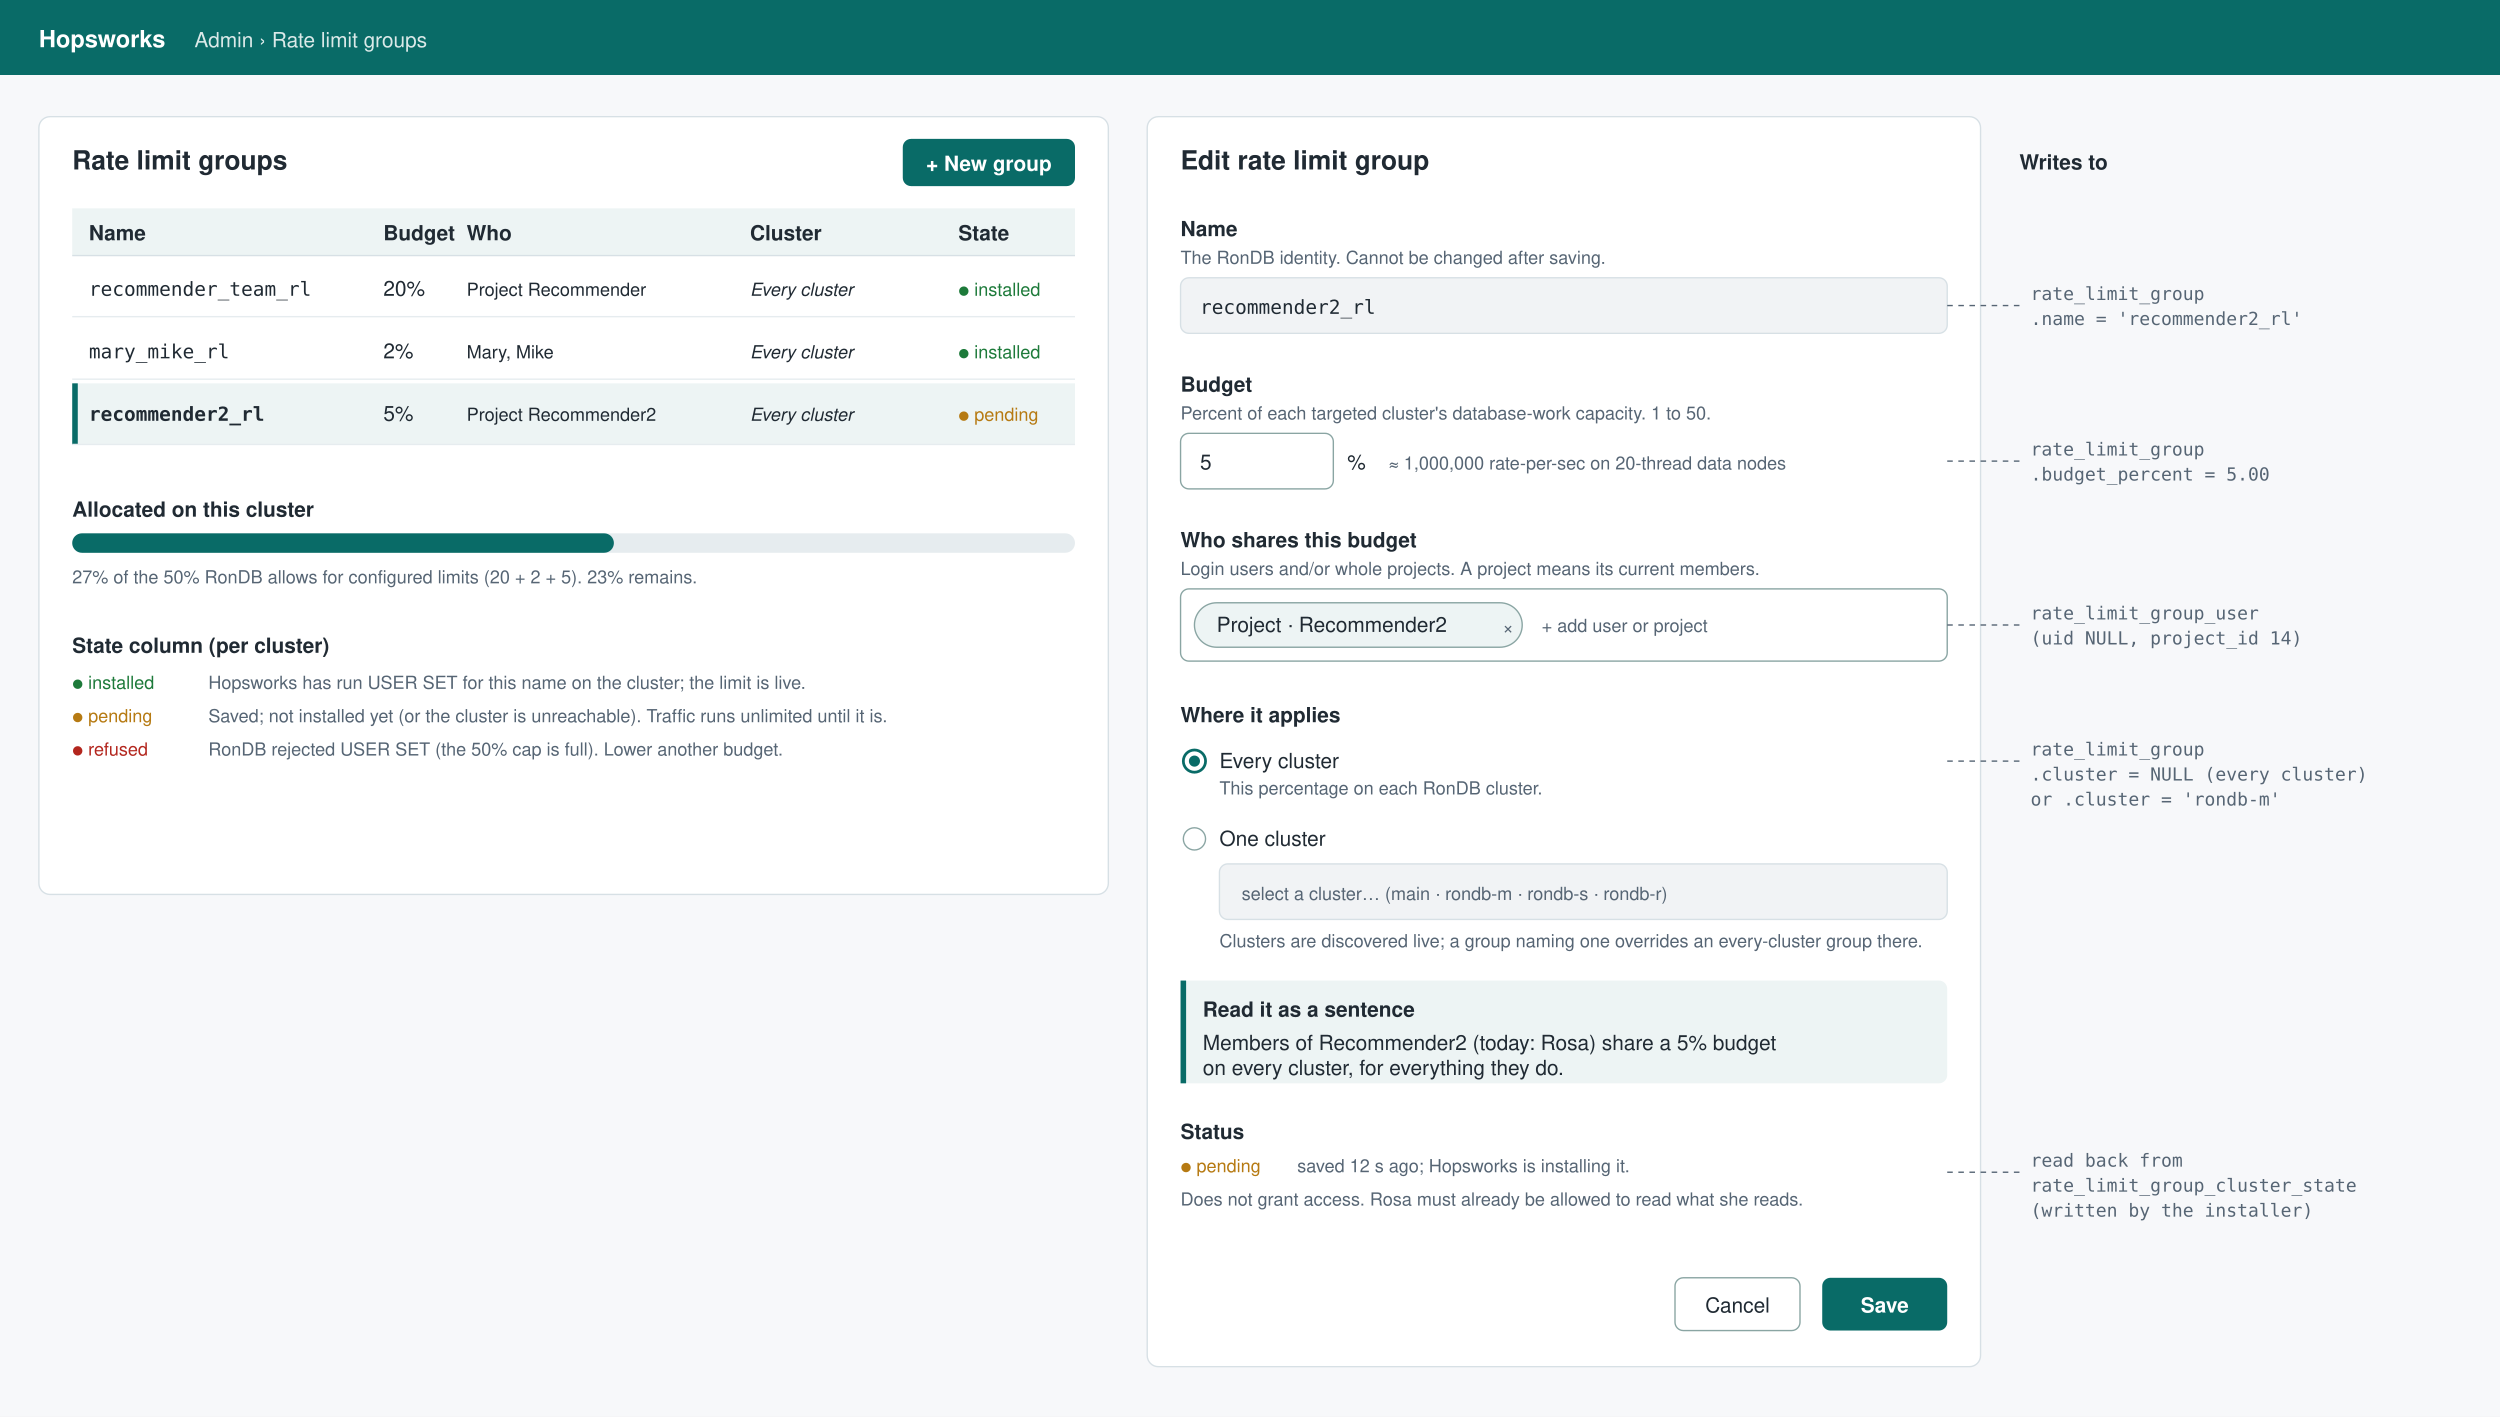
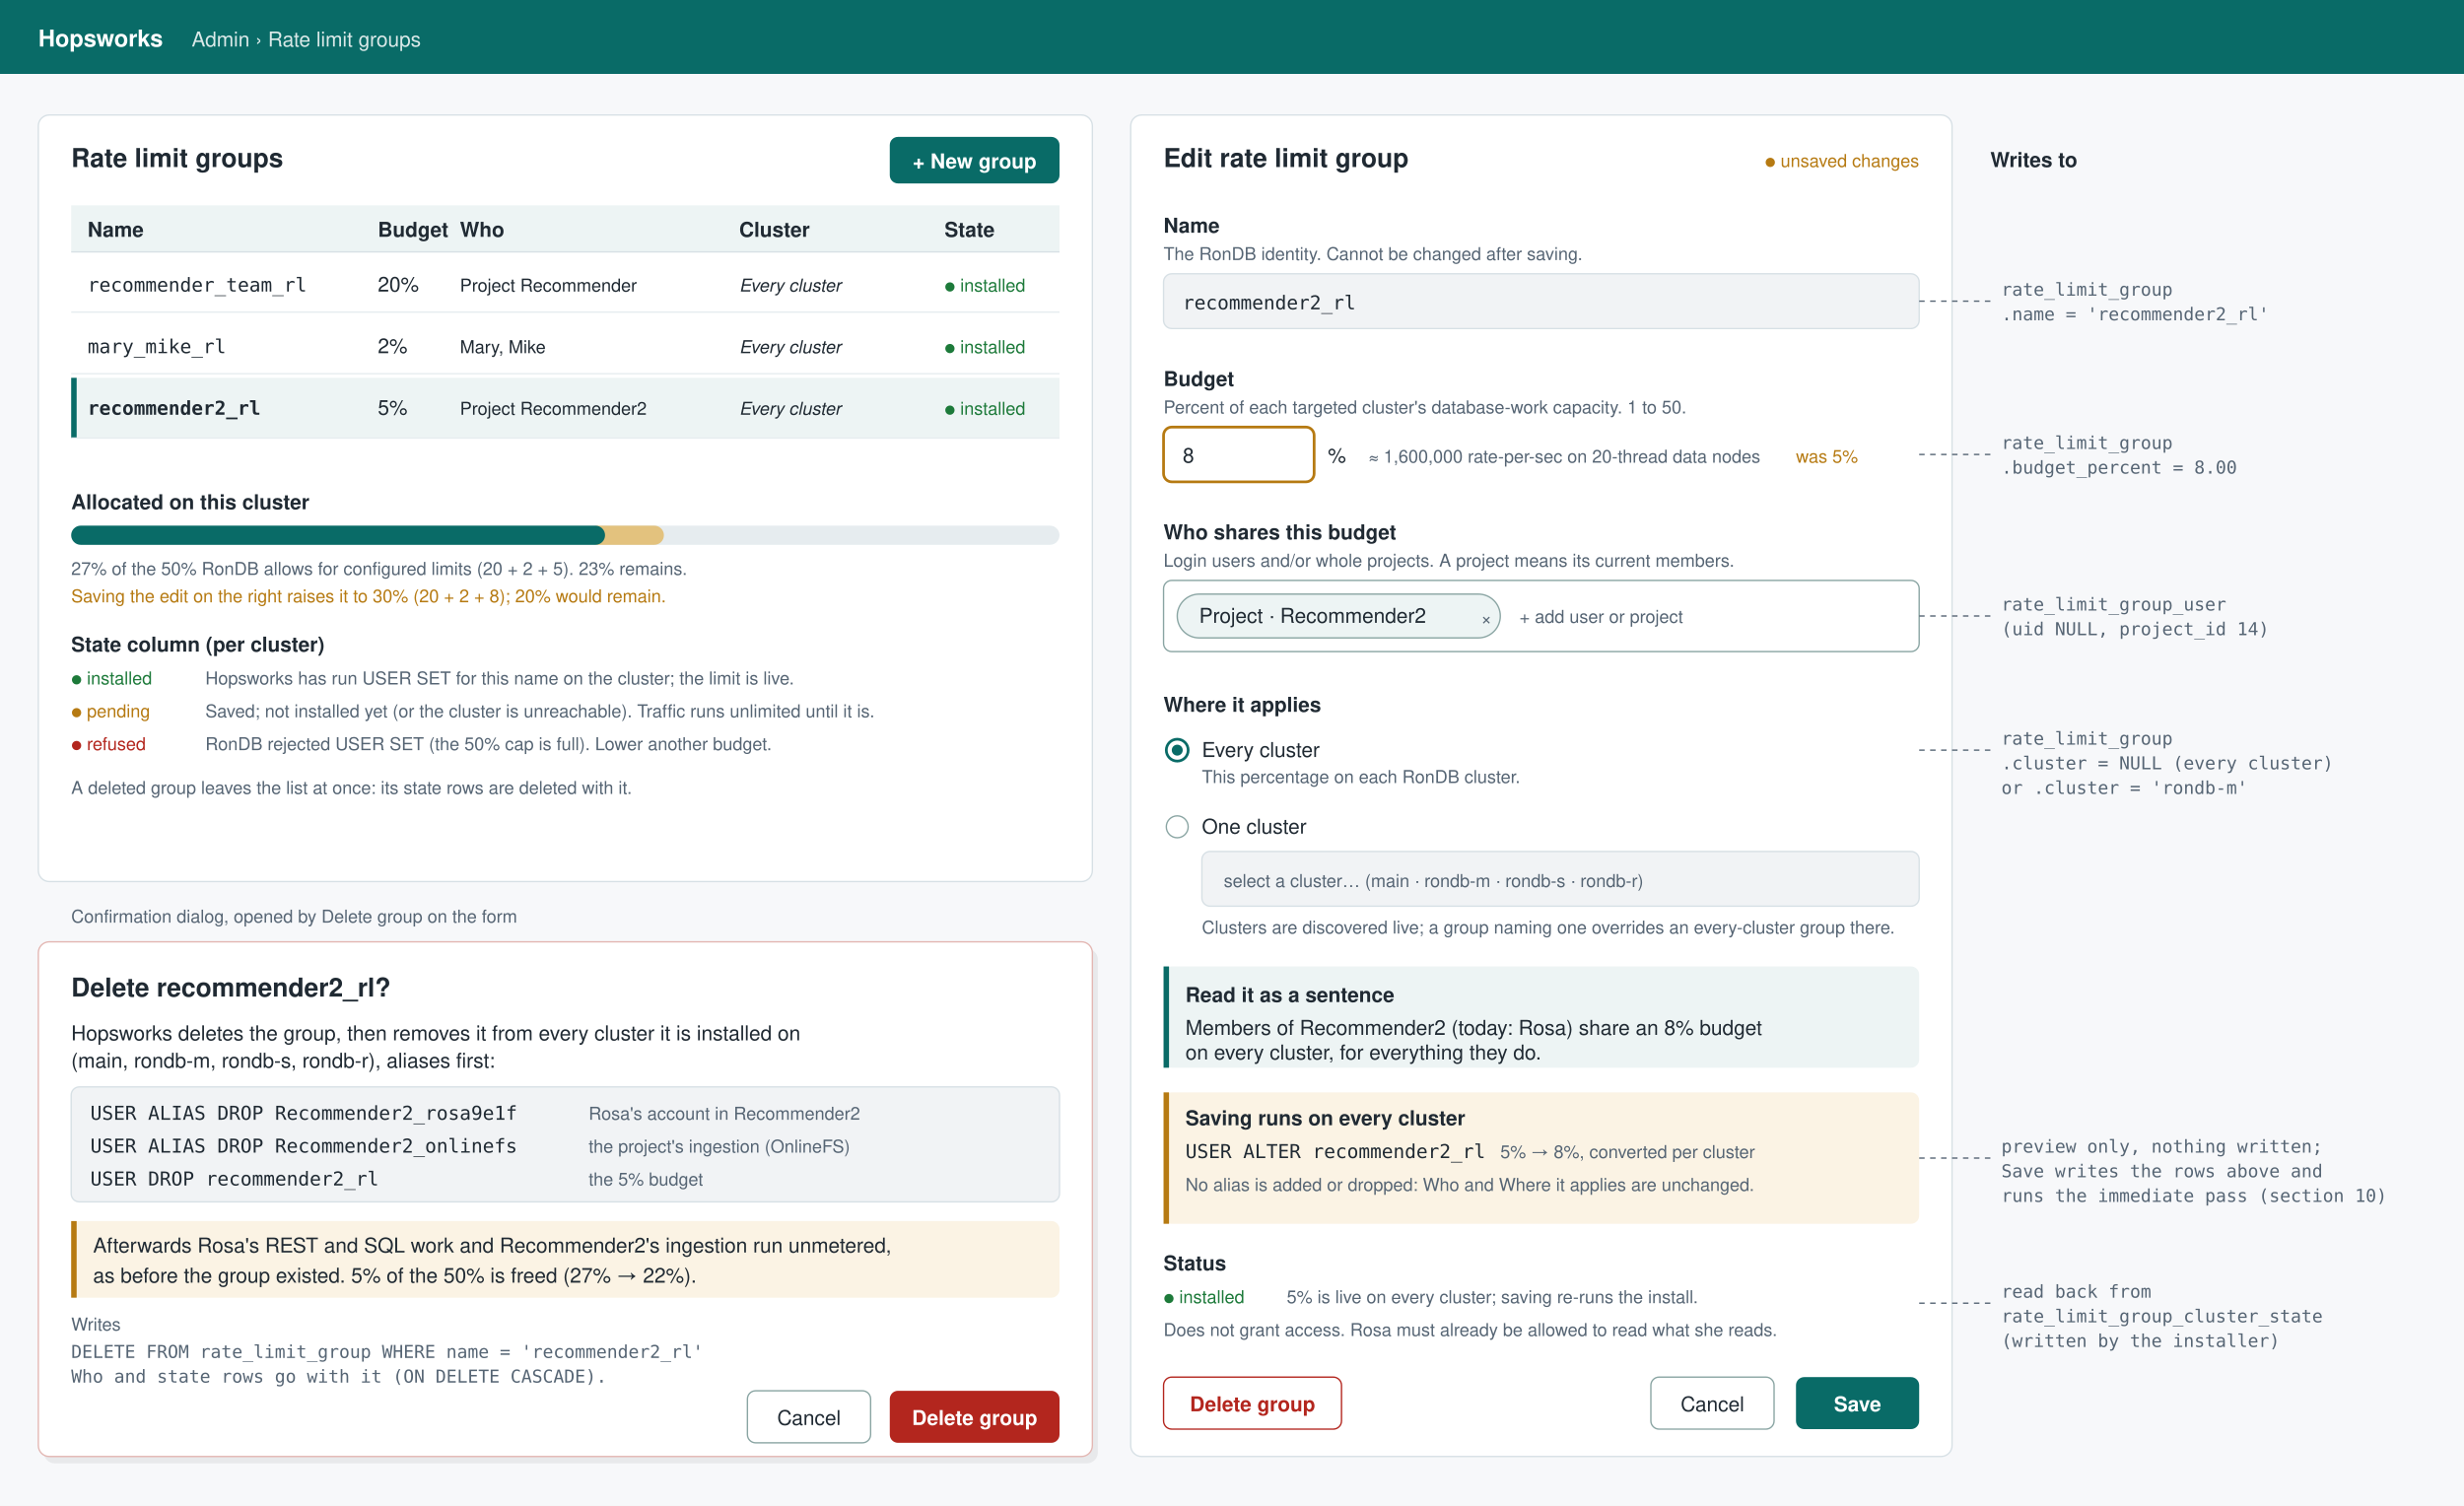
- <svg xmlns="http://www.w3.org/2000/svg" width="1800" height="1020" viewBox="0 0 1800 1020" font-family="Helvetica, Arial, sans-serif" font-size="15">
+ <svg xmlns="http://www.w3.org/2000/svg" width="1800" height="1100" viewBox="0 0 1800 1100" font-family="Helvetica, Arial, sans-serif" font-size="15">
  <defs>
    <style>
      .h { fill:#202a33; font-weight:700; }
      .t { fill:#202a33; }
      .m { fill:#566574; font-size:13px; }
      .c { fill:#566574; font-size:13px; font-family: Menlo, Consolas, monospace; }
      .mono { font-family: Menlo, Consolas, monospace; font-size:14px; fill:#202a33; }
      .white { fill:#fff; }
      .teal { fill:#096b67; }
      .chip { fill:#edf4f4; stroke:#8aa5a3; }
      .box { fill:#fff; stroke:#b9c7cc; }
      .input { fill:#fff; stroke:#8aa5a3; }
      .panel { fill:#fff; stroke:#d7e0e5; }
      .ok { fill:#1d7a3a; font-size:13px; }
      .pend { fill:#b67a12; font-size:13px; }
+       .red { fill:#b3261e; }
+       .note { fill:#fbf3e4; }
      .call { stroke:#566574; stroke-dasharray:4 4; fill:none; }
    </style>
  </defs>
-   <rect width="1800" height="1020" fill="#f7f8fa" />
+   <rect width="1800" height="1100" fill="#f7f8fa" />
  <rect x="0" y="0" width="1800" height="54" fill="#096b67" />
  <text x="28" y="34" class="white" font-size="17" font-weight="700">Hopsworks</text>
  <text x="140" y="34" class="white" font-size="15" opacity="0.85">Admin  ›  Rate limit groups</text>
  <rect x="28" y="84" width="770" height="560" rx="8" class="panel" />
  <text x="52" y="122" class="h" font-size="19">Rate limit groups</text>
  <rect x="650" y="100" width="124" height="34" rx="6" class="teal" />
  <text x="712" y="123" class="white" text-anchor="middle" font-weight="700">+ New group</text>
  <rect x="52" y="150" width="722" height="34" fill="#edf4f4" />
  <text x="64" y="173" class="h">Name</text>
  <text x="276" y="173" class="h">Budget</text>
  <text x="336" y="173" class="h">Who</text>
  <text x="540" y="173" class="h">Cluster</text>
  <text x="690" y="173" class="h">State</text>
  <line x1="52" y1="184" x2="774" y2="184" stroke="#d7e0e5" />
  <text x="64" y="213" class="mono">recommender_team_rl</text>
  <text x="276" y="213" class="t">20%</text>
  <text x="336" y="213" class="t" font-size="13">Project Recommender</text>
  <text x="540" y="213" class="t" font-size="13" font-style="italic">Every cluster</text>
  <text x="690" y="213" class="ok">● installed</text>
  <line x1="52" y1="228" x2="774" y2="228" stroke="#e6ecef" />
  <text x="64" y="258" class="mono">mary_mike_rl</text>
  <text x="276" y="258" class="t">2%</text>
  <text x="336" y="258" class="t" font-size="13">Mary, Mike</text>
  <text x="540" y="258" class="t" font-size="13" font-style="italic">Every cluster</text>
  <text x="690" y="258" class="ok">● installed</text>
  <line x1="52" y1="273" x2="774" y2="273" stroke="#e6ecef" />
  <rect x="52" y="276" width="722" height="44" fill="#edf4f4" />
  <rect x="52" y="276" width="4" height="44" fill="#096b67" />
  <text x="64" y="303" class="mono" font-weight="700">recommender2_rl</text>
  <text x="276" y="303" class="t">5%</text>
  <text x="336" y="303" class="t" font-size="13">Project Recommender2</text>
  <text x="540" y="303" class="t" font-size="13" font-style="italic">Every cluster</text>
-   <text x="690" y="303" class="pend">● pending</text>
+   <text x="690" y="303" class="ok">● installed</text>
  <line x1="52" y1="320" x2="774" y2="320" stroke="#e6ecef" />
  <text x="52" y="372" class="h">Allocated on this cluster</text>
  <rect x="52" y="384" width="722" height="14" rx="7" fill="#e6ecef" />
+   <rect x="430" y="384" width="55" height="14" rx="7" fill="#e3c27e" />
  <rect x="52" y="384" width="390" height="14" rx="7" fill="#096b67" />
  <text x="52" y="420" class="m">27% of the 50% RonDB allows for configured limits (20 + 2 + 5). 23% remains.</text>
-   <text x="52" y="470" class="h">State column (per cluster)</text>
-   <text x="52" y="496" class="ok">● installed</text>
-   <text x="150" y="496" class="m">Hopsworks has run USER SET for this name on the cluster; the limit is live.</text>
-   <text x="52" y="520" class="pend">● pending</text>
-   <text x="150" y="520" class="m">Saved; not installed yet (or the cluster is unreachable). Traffic runs unlimited until it is.</text>
-   <text x="52" y="544" fill="#b3261e" font-size="13">● refused</text>
-   <text x="150" y="544" class="m">RonDB rejected USER SET (the 50% cap is full). Lower another budget.</text>
-   <rect x="826" y="84" width="600" height="900" rx="8" class="panel" />
+   <text x="52" y="440" class="pend">Saving the edit on the right raises it to 30% (20 + 2 + 8); 20% would remain.</text>
+   <text x="52" y="476" class="h">State column (per cluster)</text>
+   <text x="52" y="500" class="ok">● installed</text>
+   <text x="150" y="500" class="m">Hopsworks has run USER SET for this name on the cluster; the limit is live.</text>
+   <text x="52" y="524" class="pend">● pending</text>
+   <text x="150" y="524" class="m">Saved; not installed yet (or the cluster is unreachable). Traffic runs unlimited until it is.</text>
+   <text x="52" y="548" fill="#b3261e" font-size="13">● refused</text>
+   <text x="150" y="548" class="m">RonDB rejected USER SET (the 50% cap is full). Lower another budget.</text>
+   <text x="52" y="580" class="m">A deleted group leaves the list at once: its state rows are deleted with it.</text>
+   <text x="52" y="674" class="m">Confirmation dialog, opened by Delete group on the form</text>
+   <rect x="32" y="693" width="770" height="376" rx="8" fill="#000" opacity="0.06" />
+   <rect x="28" y="688" width="770" height="376" rx="8" fill="#fff" stroke="#e3b7b3" />
+   <text x="52" y="728" class="h" font-size="19">Delete recommender2_rl?</text>
+   <text x="52" y="760" class="t">Hopsworks deletes the group, then removes it from every cluster it is installed on</text>
+   <text x="52" y="780" class="t">(main, rondb-m, rondb-s, rondb-r), aliases first:</text>
+   <rect x="52" y="794" width="722" height="84" rx="6" fill="#f1f3f5" stroke="#d7e0e5" />
+   <text x="66" y="818" class="mono">USER ALIAS DROP Recommender2_rosa9e1f</text>
+   <text x="430" y="818" class="m">Rosa's account in Recommender2</text>
+   <text x="66" y="842" class="mono">USER ALIAS DROP Recommender2_onlinefs</text>
+   <text x="430" y="842" class="m">the project's ingestion (OnlineFS)</text>
+   <text x="66" y="866" class="mono">USER DROP recommender2_rl</text>
+   <text x="430" y="866" class="m">the 5% budget</text>
+   <rect x="52" y="892" width="722" height="56" rx="6" class="note" />
+   <rect x="52" y="892" width="4" height="56" fill="#b67a12" />
+   <text x="68" y="915" class="t">Afterwards Rosa's REST and SQL work and Recommender2's ingestion run unmetered,</text>
+   <text x="68" y="937" class="t">as before the group existed. 5% of the 50% is freed (27% → 22%).</text>
+   <text x="52" y="972" class="m">Writes</text>
+   <text x="52" y="992" class="c">DELETE FROM rate_limit_group WHERE name = 'recommender2_rl'</text>
+   <text x="52" y="1010" class="c">Who and state rows go with it (ON DELETE CASCADE).</text>
+   <rect x="546" y="1016" width="90" height="38" rx="6" fill="#fff" stroke="#8aa5a3" />
+   <text x="591" y="1041" class="t" text-anchor="middle">Cancel</text>
+   <rect x="650" y="1016" width="124" height="38" rx="6" class="red" />
+   <text x="712" y="1041" class="white" text-anchor="middle" font-weight="700">Delete group</text>
+   <rect x="826" y="84" width="600" height="980" rx="8" class="panel" />
  <text x="850" y="122" class="h" font-size="19">Edit rate limit group</text>
+   <text x="1402" y="122" class="pend" text-anchor="end">● unsaved changes</text>
  <text x="850" y="170" class="h">Name</text>
  <text x="850" y="190" class="m">The RonDB identity. Cannot be changed after saving.</text>
  <rect x="850" y="200" width="552" height="40" rx="6" fill="#f1f3f5" stroke="#d7e0e5" />
  <text x="864" y="226" class="mono" fill="#566574">recommender2_rl</text>
  <text x="850" y="282" class="h">Budget</text>
  <text x="850" y="302" class="m">Percent of each targeted cluster's database-work capacity. 1 to 50.</text>
-   <rect x="850" y="312" width="110" height="40" rx="6" class="input" />
-   <text x="864" y="338" class="t">5</text>
+   <rect x="850" y="312" width="110" height="40" rx="6" fill="#fff" stroke="#b67a12" stroke-width="2" />
+   <text x="864" y="338" class="t">8</text>
  <text x="970" y="338" class="t">%</text>
-   <text x="1000" y="338" class="m">≈ 1,000,000 rate-per-sec on 20-thread data nodes</text>
+   <text x="1000" y="338" class="m">≈ 1,600,000 rate-per-sec on 20-thread data nodes</text>
+   <text x="1312" y="338" class="pend">was 5%</text>
  <text x="850" y="394" class="h">Who shares this budget</text>
  <text x="850" y="414" class="m">Login users and/or whole projects. A project means its current members.</text>
  <rect x="850" y="424" width="552" height="52" rx="6" class="input" />
  <rect x="860" y="434" width="236" height="32" rx="16" class="chip" />
  <text x="876" y="455" class="t">Project · Recommender2</text>
  <text x="1082" y="456" class="m">×</text>
  <text x="1110" y="455" class="m">+ add user or project</text>
  <text x="850" y="520" class="h">Where it applies</text>
  <circle cx="860" cy="548" r="8" fill="#fff" stroke="#096b67" stroke-width="2" />
  <circle cx="860" cy="548" r="4" fill="#096b67" />
  <text x="878" y="553" class="t">Every cluster</text>
  <text x="878" y="572" class="m">This percentage on each RonDB cluster.</text>
  <circle cx="860" cy="604" r="8" fill="#fff" stroke="#8aa5a3" />
  <text x="878" y="609" class="t">One cluster</text>
  <rect x="878" y="622" width="524" height="40" rx="6" fill="#f1f3f5" stroke="#d7e0e5" />
  <text x="894" y="648" class="m">select a cluster…   (main · rondb-m · rondb-s · rondb-r)</text>
  <text x="878" y="682" class="m">Clusters are discovered live; a group naming one overrides an every-cluster group there.</text>
  <rect x="850" y="706" width="552" height="74" rx="6" fill="#edf4f4" />
  <rect x="850" y="706" width="4" height="74" fill="#096b67" />
  <text x="866" y="732" class="h">Read it as a sentence</text>
-   <text x="866" y="756" class="t">Members of Recommender2 (today: Rosa) share a 5% budget</text>
+   <text x="866" y="756" class="t">Members of Recommender2 (today: Rosa) share an 8% budget</text>
  <text x="866" y="774" class="t">on every cluster, for everything they do.</text>
-   <text x="850" y="820" class="h">Status</text>
-   <text x="850" y="844" class="pend">● pending</text>
-   <text x="934" y="844" class="m">saved 12 s ago; Hopsworks is installing it.</text>
-   <text x="850" y="868" class="m">Does not grant access. Rosa must already be allowed to read what she reads.</text>
-   <rect x="1206" y="920" width="90" height="38" rx="6" fill="#fff" stroke="#8aa5a3" />
-   <text x="1251" y="945" class="t" text-anchor="middle">Cancel</text>
-   <rect x="1312" y="920" width="90" height="38" rx="6" class="teal" />
-   <text x="1357" y="945" class="white" text-anchor="middle" font-weight="700">Save</text>
+   <rect x="850" y="798" width="552" height="96" rx="6" class="note" />
+   <rect x="850" y="798" width="4" height="96" fill="#b67a12" />
+   <text x="866" y="822" class="h">Saving runs on every cluster</text>
+   <text x="866" y="846" class="mono">USER ALTER recommender2_rl</text>
+   <text x="1096" y="846" class="m">5% → 8%, converted per cluster</text>
+   <text x="866" y="870" class="m">No alias is added or dropped: Who and Where it applies are unchanged.</text>
+   <text x="850" y="928" class="h">Status</text>
+   <text x="850" y="952" class="ok">● installed</text>
+   <text x="940" y="952" class="m">5% is live on every cluster; saving re-runs the install.</text>
+   <text x="850" y="976" class="m">Does not grant access. Rosa must already be allowed to read what she reads.</text>
+   <rect x="850" y="1006" width="130" height="38" rx="6" fill="#fff" stroke="#b3261e" />
+   <text x="915" y="1031" fill="#b3261e" text-anchor="middle" font-weight="700">Delete group</text>
+   <rect x="1206" y="1006" width="90" height="38" rx="6" fill="#fff" stroke="#8aa5a3" />
+   <text x="1251" y="1031" class="t" text-anchor="middle">Cancel</text>
+   <rect x="1312" y="1006" width="90" height="38" rx="6" class="teal" />
+   <text x="1357" y="1031" class="white" text-anchor="middle" font-weight="700">Save</text>
  <text x="1454" y="122" class="h" font-size="15">Writes to</text>
  <line x1="1402" y1="220" x2="1454" y2="220" class="call" />
  <text x="1462" y="216" class="c">rate_limit_group</text>
  <text x="1462" y="234" class="c">  .name = 'recommender2_rl'</text>
  <line x1="1402" y1="332" x2="1454" y2="332" class="call" />
  <text x="1462" y="328" class="c">rate_limit_group</text>
-   <text x="1462" y="346" class="c">  .budget_percent = 5.00</text>
+   <text x="1462" y="346" class="c">  .budget_percent = 8.00</text>
  <line x1="1402" y1="450" x2="1454" y2="450" class="call" />
  <text x="1462" y="446" class="c">rate_limit_group_user</text>
  <text x="1462" y="464" class="c">  (uid NULL, project_id 14)</text>
  <line x1="1402" y1="548" x2="1454" y2="548" class="call" />
  <text x="1462" y="544" class="c">rate_limit_group</text>
  <text x="1462" y="562" class="c">  .cluster = NULL   (every cluster)</text>
  <text x="1462" y="580" class="c">  or .cluster = 'rondb-m'</text>
-   <line x1="1402" y1="844" x2="1454" y2="844" class="call" />
-   <text x="1462" y="840" class="c">read back from</text>
-   <text x="1462" y="858" class="c">  rate_limit_group_cluster_state</text>
-   <text x="1462" y="876" class="c">  (written by the installer)</text>
+   <line x1="1402" y1="846" x2="1454" y2="846" class="call" />
+   <text x="1462" y="842" class="c">preview only, nothing written;</text>
+   <text x="1462" y="860" class="c">Save writes the rows above and</text>
+   <text x="1462" y="878" class="c">runs the immediate pass (section 10)</text>
+   <line x1="1402" y1="952" x2="1454" y2="952" class="call" />
+   <text x="1462" y="948" class="c">read back from</text>
+   <text x="1462" y="966" class="c">  rate_limit_group_cluster_state</text>
+   <text x="1462" y="984" class="c">  (written by the installer)</text>
</svg>
